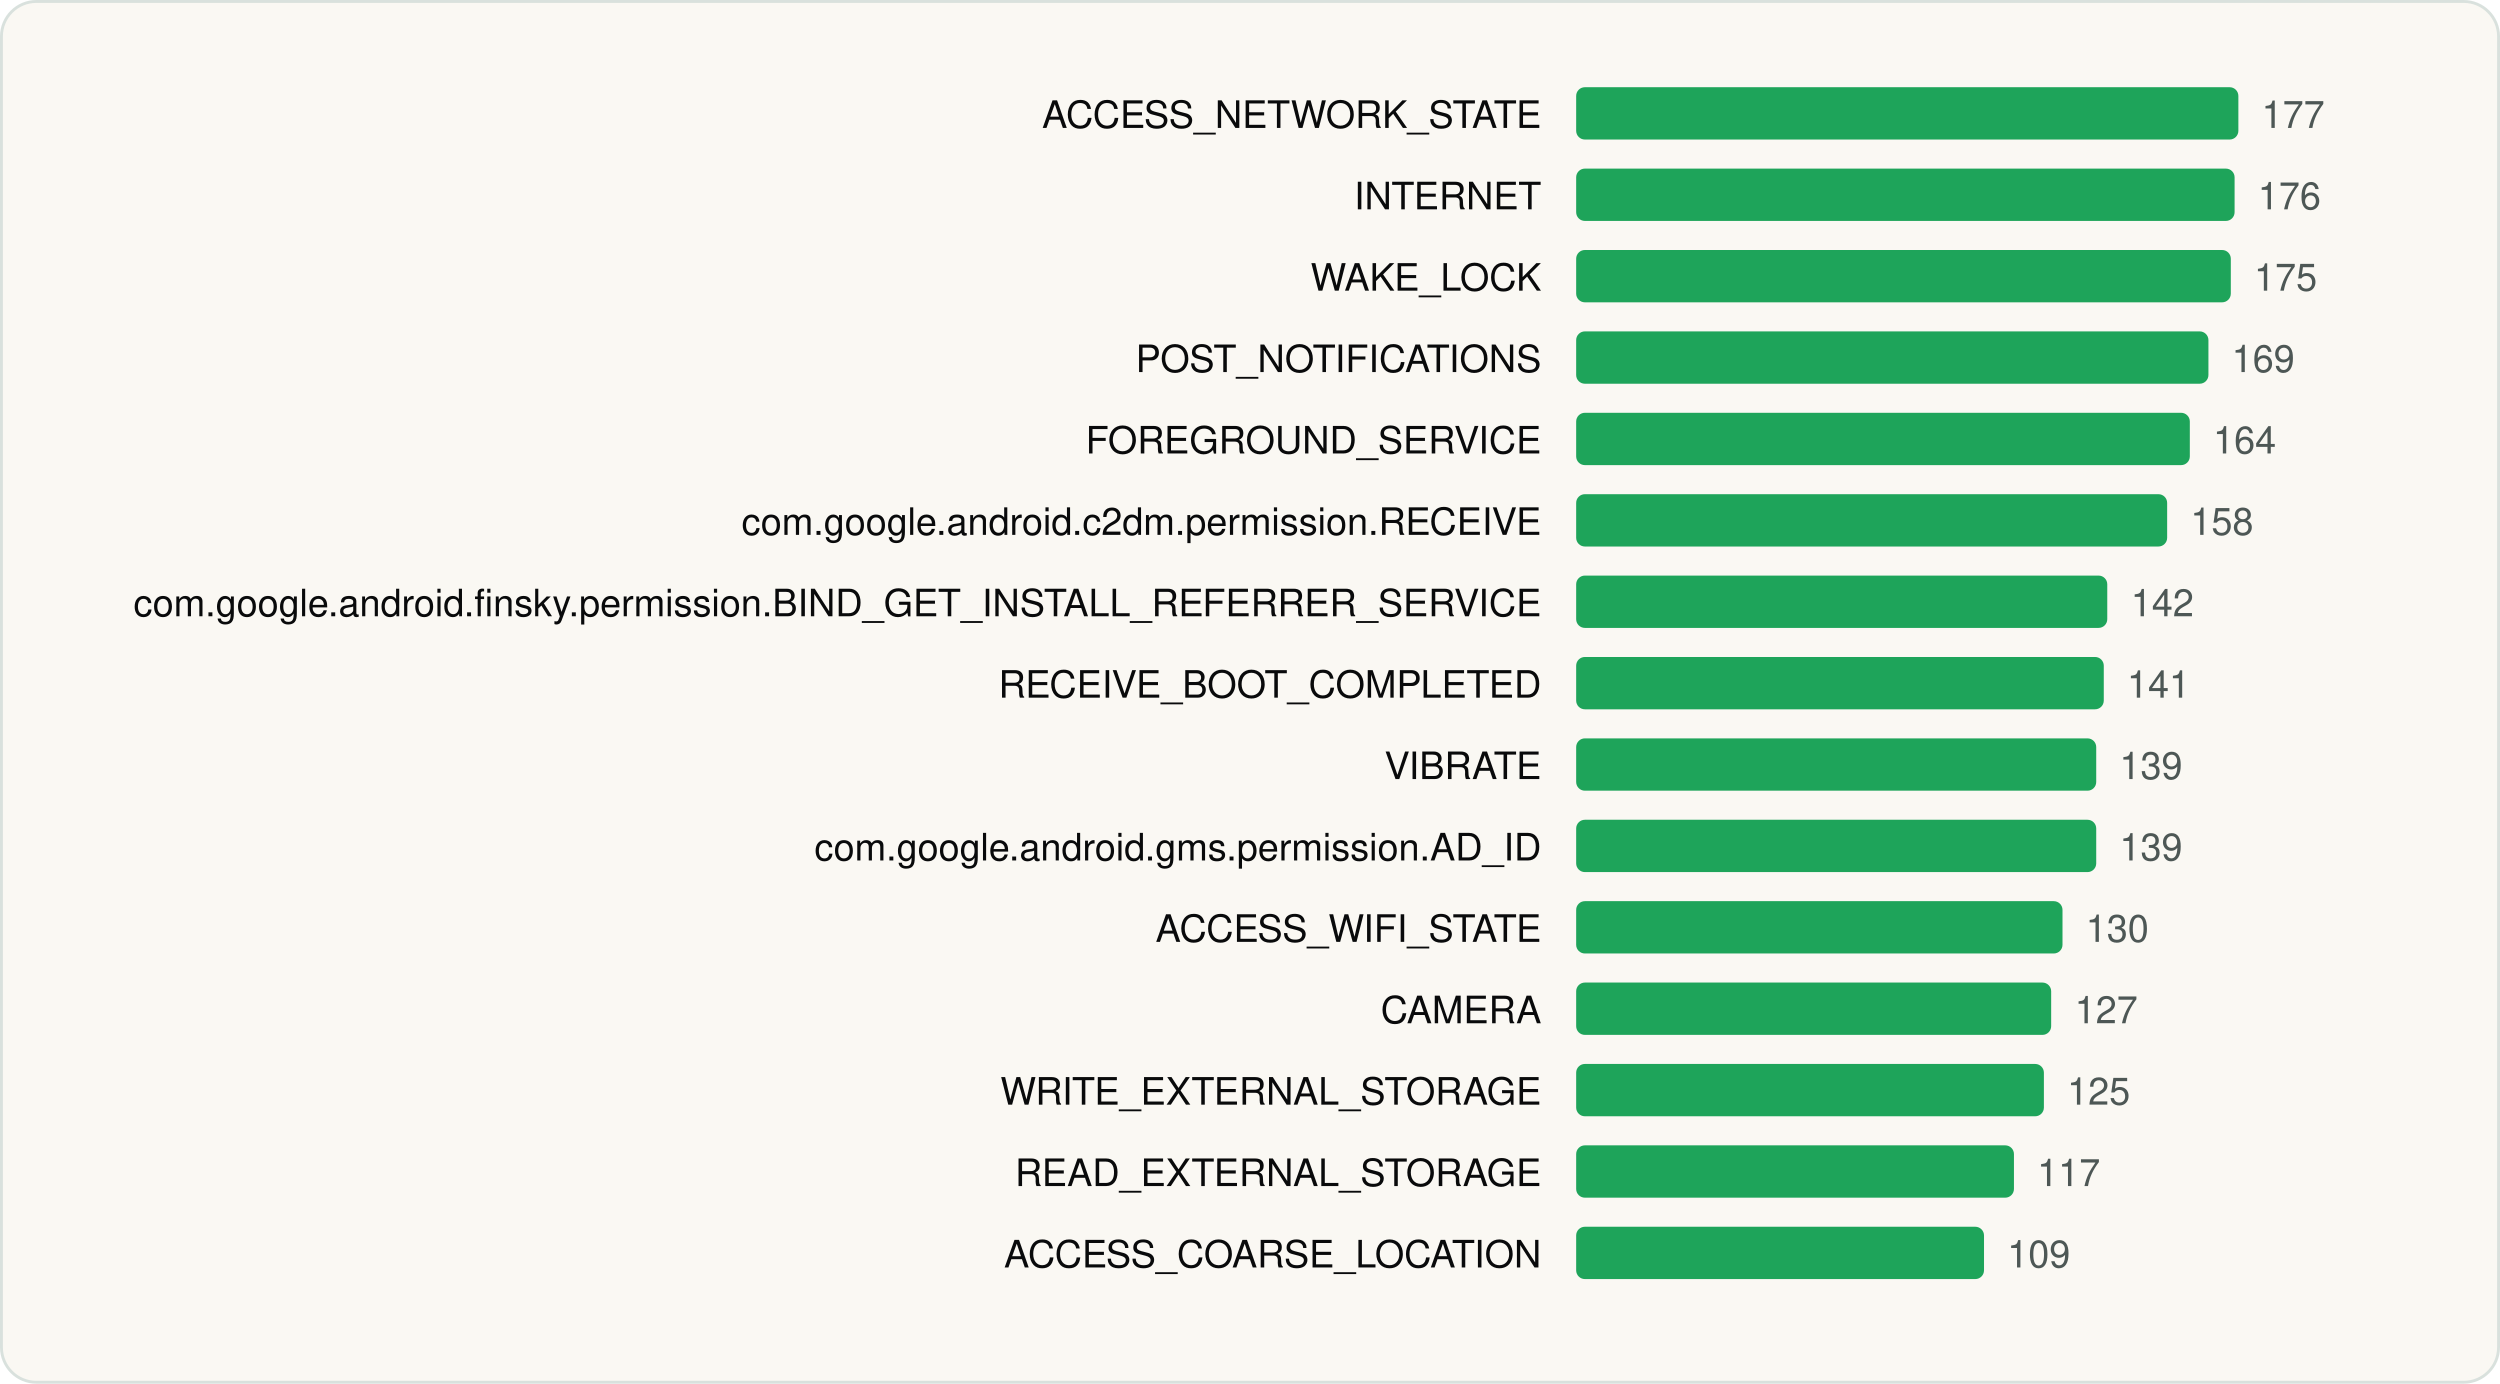
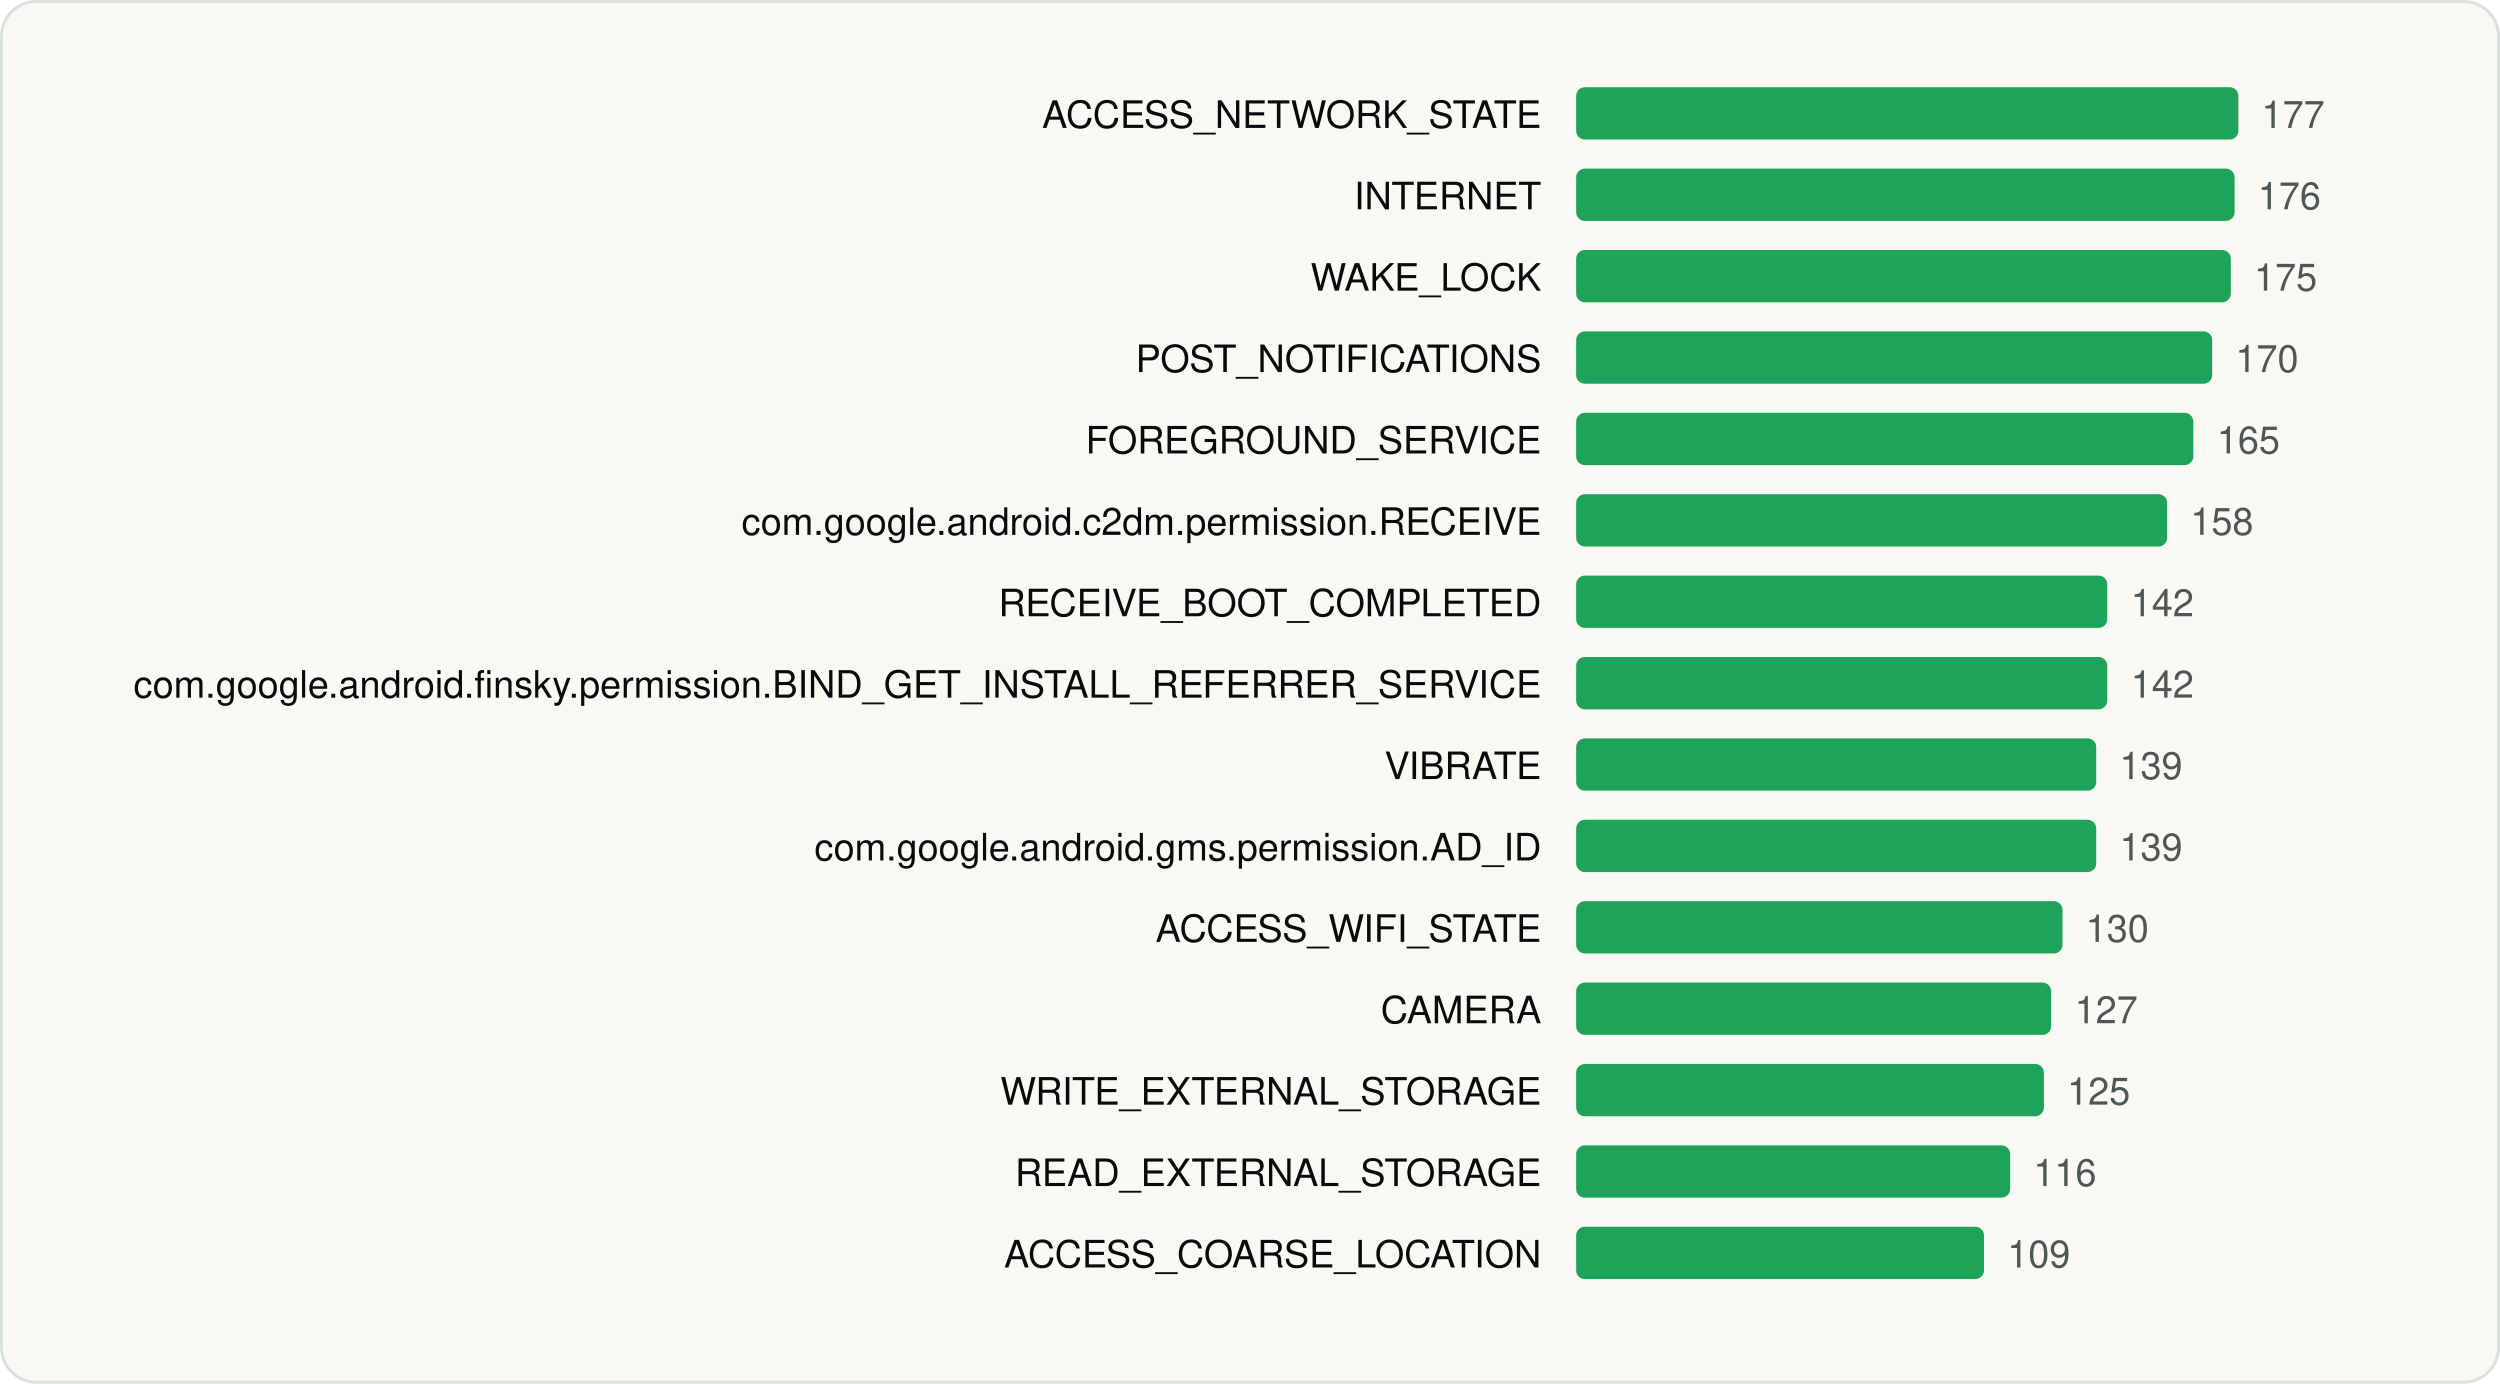
<svg xmlns="http://www.w3.org/2000/svg" viewBox="0 0 860 476" width="860" height="476" role="img" aria-label="Most requested Android permissions" font-family="Geist, -apple-system, BlinkMacSystemFont, 'Segoe UI', Helvetica, Arial, sans-serif">
  <rect x="0.5" y="0.5" width="859" height="475" rx="12" fill="#FAF8F3" stroke="#D9E1DD" />
  <g transform="translate(20 20)">
    <text x="510.22" y="24" font-size="13" text-anchor="end" fill="#090A0B">ACCESS_NETWORK_STATE</text>
    <rect x="522.2" y="10" width="227.8" height="18" rx="3" fill="#1EA45A" />
    <text x="758.0" y="24" font-size="13" fill="#4D5755">177</text>
    <text x="510.22" y="52" font-size="13" text-anchor="end" fill="#090A0B">INTERNET</text>
    <rect x="522.2" y="38" width="226.5" height="18" rx="3" fill="#1EA45A" />
    <text x="756.7" y="52" font-size="13" fill="#4D5755">176</text>
    <text x="510.22" y="80" font-size="13" text-anchor="end" fill="#090A0B">WAKE_LOCK</text>
    <rect x="522.2" y="66" width="225.2" height="18" rx="3" fill="#1EA45A" />
    <text x="755.4" y="80" font-size="13" fill="#4D5755">175</text>
    <text x="510.22" y="108" font-size="13" text-anchor="end" fill="#090A0B">POST_NOTIFICATIONS</text>
-     <rect x="522.2" y="94" width="217.5" height="18" rx="3" fill="#1EA45A" />
-     <text x="747.7" y="108" font-size="13" fill="#4D5755">169</text>
+     <rect x="522.2" y="94" width="218.8" height="18" rx="3" fill="#1EA45A" />
+     <text x="749.0" y="108" font-size="13" fill="#4D5755">170</text>
    <text x="510.22" y="136" font-size="13" text-anchor="end" fill="#090A0B">FOREGROUND_SERVICE</text>
-     <rect x="522.2" y="122" width="211.1" height="18" rx="3" fill="#1EA45A" />
-     <text x="741.3" y="136" font-size="13" fill="#4D5755">164</text>
+     <rect x="522.2" y="122" width="212.3" height="18" rx="3" fill="#1EA45A" />
+     <text x="742.6" y="136" font-size="13" fill="#4D5755">165</text>
    <text x="510.22" y="164" font-size="13" text-anchor="end" fill="#090A0B">com.google.android.c2dm.permission.RECEIVE</text>
    <rect x="522.2" y="150" width="203.3" height="18" rx="3" fill="#1EA45A" />
    <text x="733.5" y="164" font-size="13" fill="#4D5755">158</text>
-     <text x="510.22" y="192" font-size="13" text-anchor="end" fill="#090A0B">com.google.android.finsky.permission.BIND_GET_INSTALL_REFERRER_SERVICE</text>
+     <text x="510.22" y="192" font-size="13" text-anchor="end" fill="#090A0B">RECEIVE_BOOT_COMPLETED</text>
    <rect x="522.2" y="178" width="182.7" height="18" rx="3" fill="#1EA45A" />
    <text x="713.0" y="192" font-size="13" fill="#4D5755">142</text>
-     <text x="510.22" y="220" font-size="13" text-anchor="end" fill="#090A0B">RECEIVE_BOOT_COMPLETED</text>
-     <rect x="522.2" y="206" width="181.5" height="18" rx="3" fill="#1EA45A" />
-     <text x="711.7" y="220" font-size="13" fill="#4D5755">141</text>
+     <text x="510.22" y="220" font-size="13" text-anchor="end" fill="#090A0B">com.google.android.finsky.permission.BIND_GET_INSTALL_REFERRER_SERVICE</text>
+     <rect x="522.2" y="206" width="182.7" height="18" rx="3" fill="#1EA45A" />
+     <text x="713.0" y="220" font-size="13" fill="#4D5755">142</text>
    <text x="510.22" y="248" font-size="13" text-anchor="end" fill="#090A0B">VIBRATE</text>
    <rect x="522.2" y="234" width="178.9" height="18" rx="3" fill="#1EA45A" />
    <text x="709.1" y="248" font-size="13" fill="#4D5755">139</text>
    <text x="510.22" y="276" font-size="13" text-anchor="end" fill="#090A0B">com.google.android.gms.permission.AD_ID</text>
    <rect x="522.2" y="262" width="178.9" height="18" rx="3" fill="#1EA45A" />
    <text x="709.1" y="276" font-size="13" fill="#4D5755">139</text>
    <text x="510.22" y="304" font-size="13" text-anchor="end" fill="#090A0B">ACCESS_WIFI_STATE</text>
    <rect x="522.2" y="290" width="167.3" height="18" rx="3" fill="#1EA45A" />
    <text x="697.5" y="304" font-size="13" fill="#4D5755">130</text>
    <text x="510.22" y="332" font-size="13" text-anchor="end" fill="#090A0B">CAMERA</text>
    <rect x="522.2" y="318" width="163.4" height="18" rx="3" fill="#1EA45A" />
    <text x="693.7" y="332" font-size="13" fill="#4D5755">127</text>
    <text x="510.22" y="360" font-size="13" text-anchor="end" fill="#090A0B">WRITE_EXTERNAL_STORAGE</text>
    <rect x="522.2" y="346" width="160.9" height="18" rx="3" fill="#1EA45A" />
    <text x="691.1" y="360" font-size="13" fill="#4D5755">125</text>
    <text x="510.22" y="388" font-size="13" text-anchor="end" fill="#090A0B">READ_EXTERNAL_STORAGE</text>
-     <rect x="522.2" y="374" width="150.6" height="18" rx="3" fill="#1EA45A" />
-     <text x="680.8" y="388" font-size="13" fill="#4D5755">117</text>
+     <rect x="522.2" y="374" width="149.3" height="18" rx="3" fill="#1EA45A" />
+     <text x="679.5" y="388" font-size="13" fill="#4D5755">116</text>
    <text x="510.22" y="416" font-size="13" text-anchor="end" fill="#090A0B">ACCESS_COARSE_LOCATION</text>
    <rect x="522.2" y="402" width="140.3" height="18" rx="3" fill="#1EA45A" />
    <text x="670.5" y="416" font-size="13" fill="#4D5755">109</text>
  </g>
</svg>
